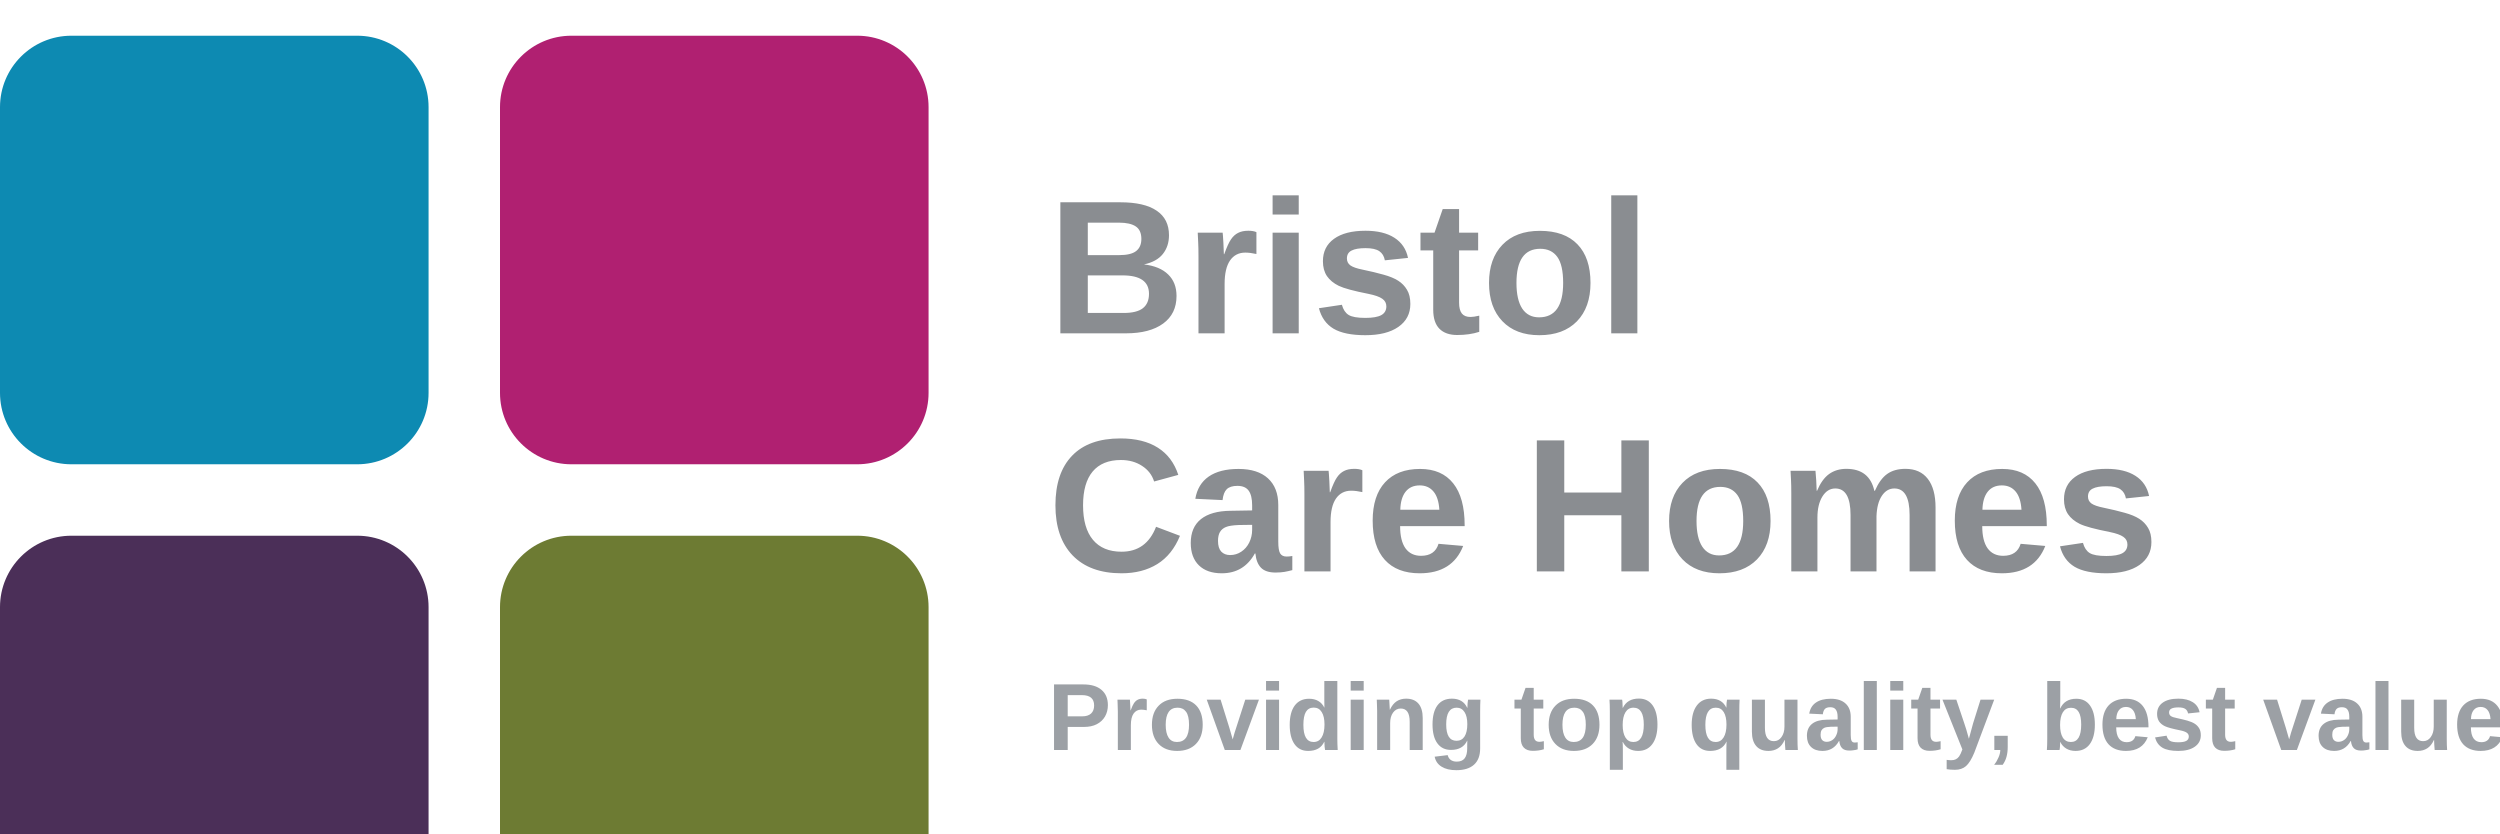
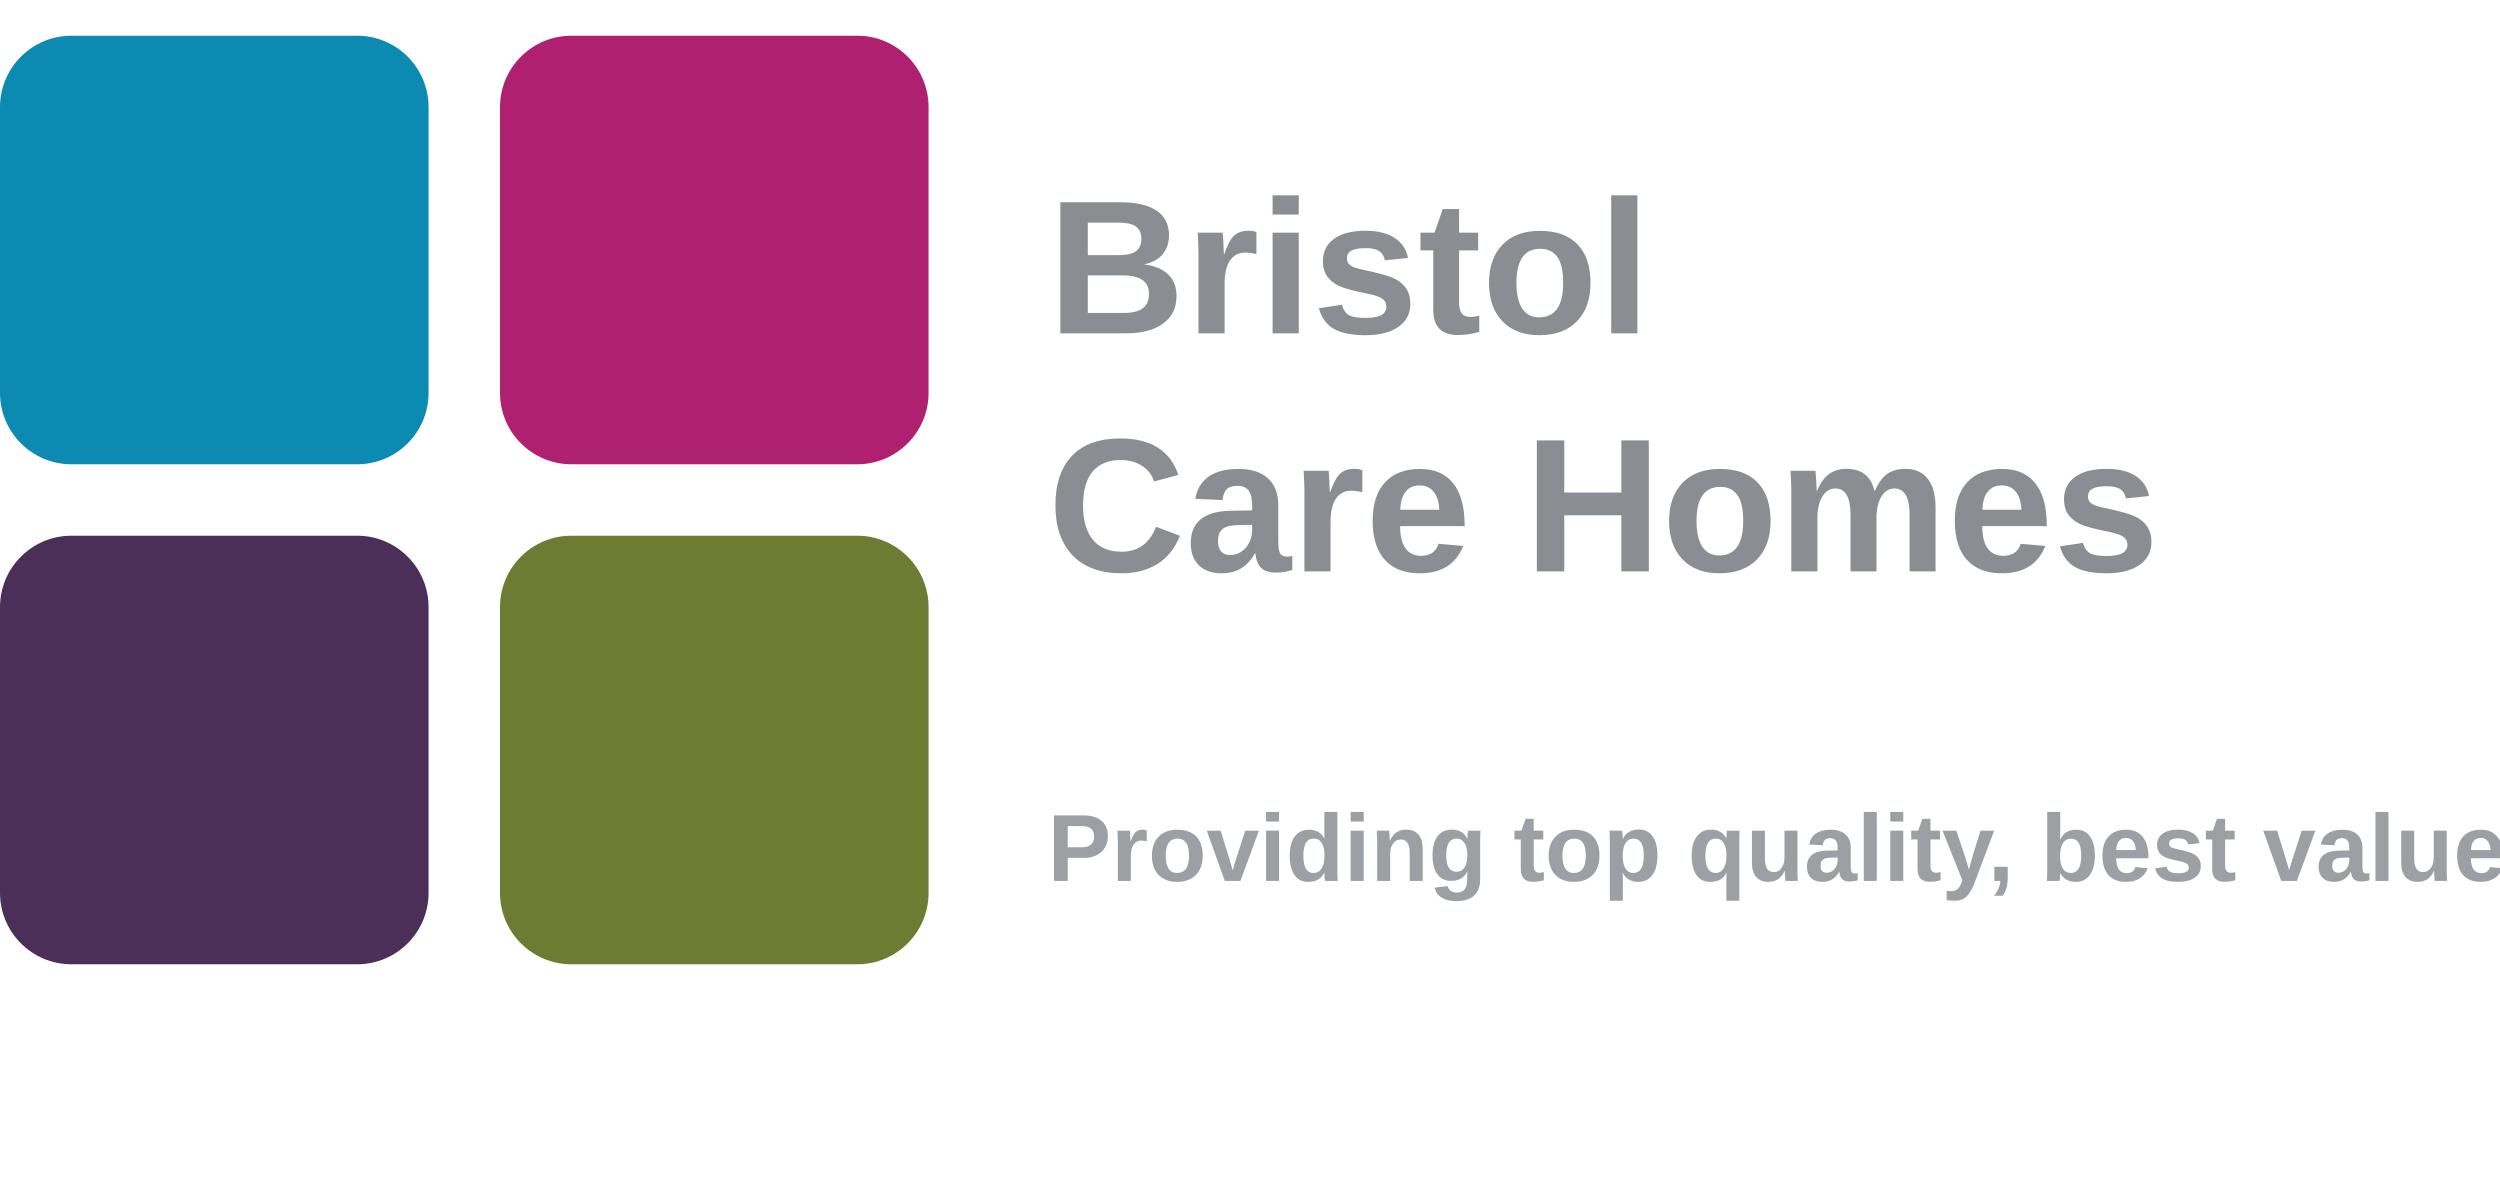
- <svg xmlns="http://www.w3.org/2000/svg" viewBox="0 0 420 140" role="img" aria-labelledby="title desc">
+ <svg xmlns="http://www.w3.org/2000/svg" viewBox="0 0 420 200" role="img" aria-labelledby="title desc">
  <g fill="none" fill-rule="evenodd">
    <rect x="0" y="6" width="72" height="72" rx="12" fill="#0D8AB2" />
    <rect x="84" y="6" width="72" height="72" rx="12" fill="#B02071" />
    <rect x="0" y="90" width="72" height="72" rx="12" fill="#4B2F58" />
    <rect x="84" y="90" width="72" height="72" rx="12" fill="#6D7B33" />
    <g fill="#8A8D91" font-family="Manrope, 'Segoe UI', Arial, sans-serif" font-weight="700">
      <text font-size="32" x="176" y="56">Bristol</text>
      <text font-size="32" x="176" y="96">Care Homes</text>
    </g>
-     <text fill="#9CA0A5" font-family="Manrope, 'Segoe UI', Arial, sans-serif" font-size="16" font-weight="600" x="176" y="126">
+     <text fill="#9CA0A5" font-family="Manrope, 'Segoe UI', Arial, sans-serif" font-size="16" font-weight="600" x="176" y="148">
      Providing top quality, best value, holistic care
    </text>
  </g>
</svg>
